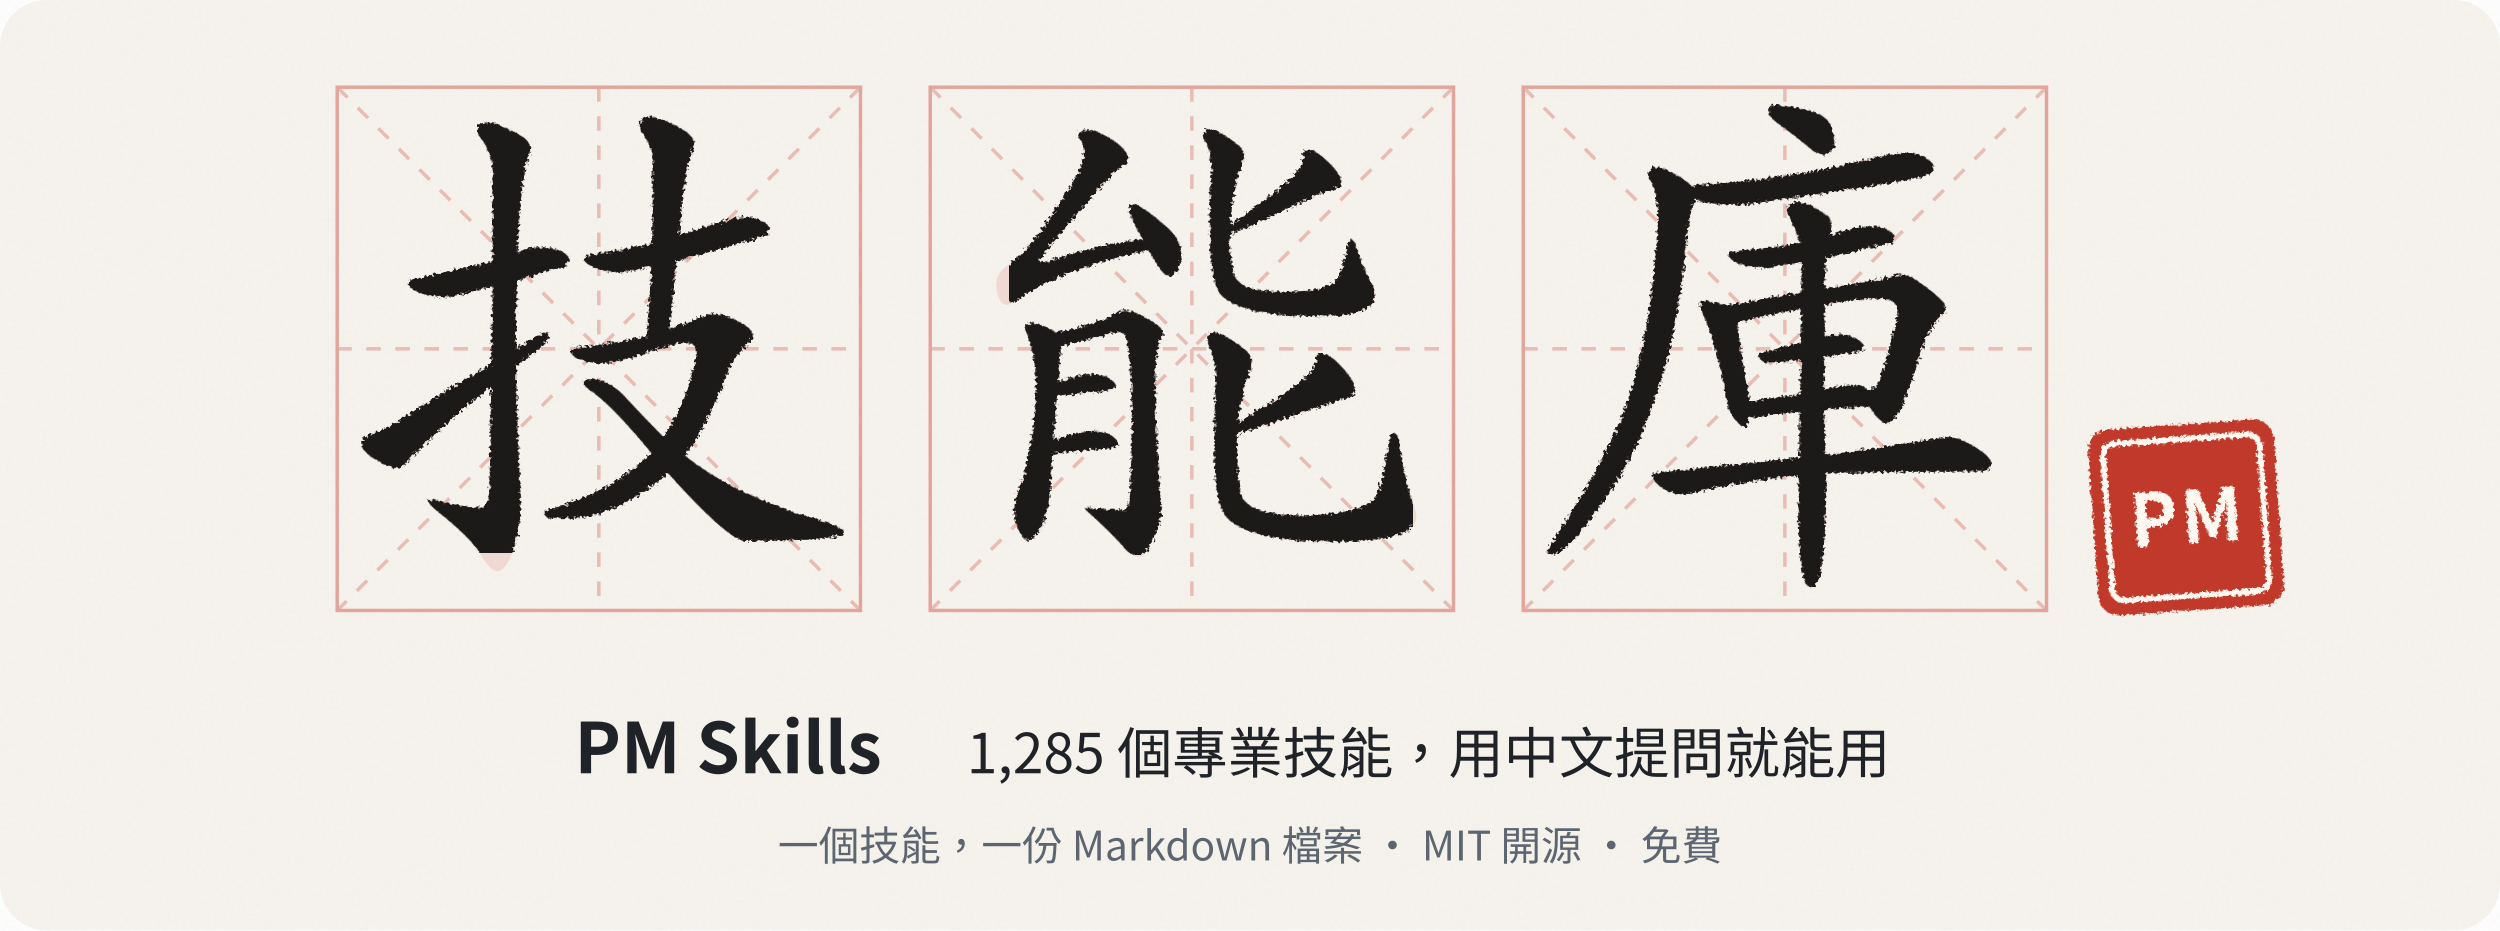
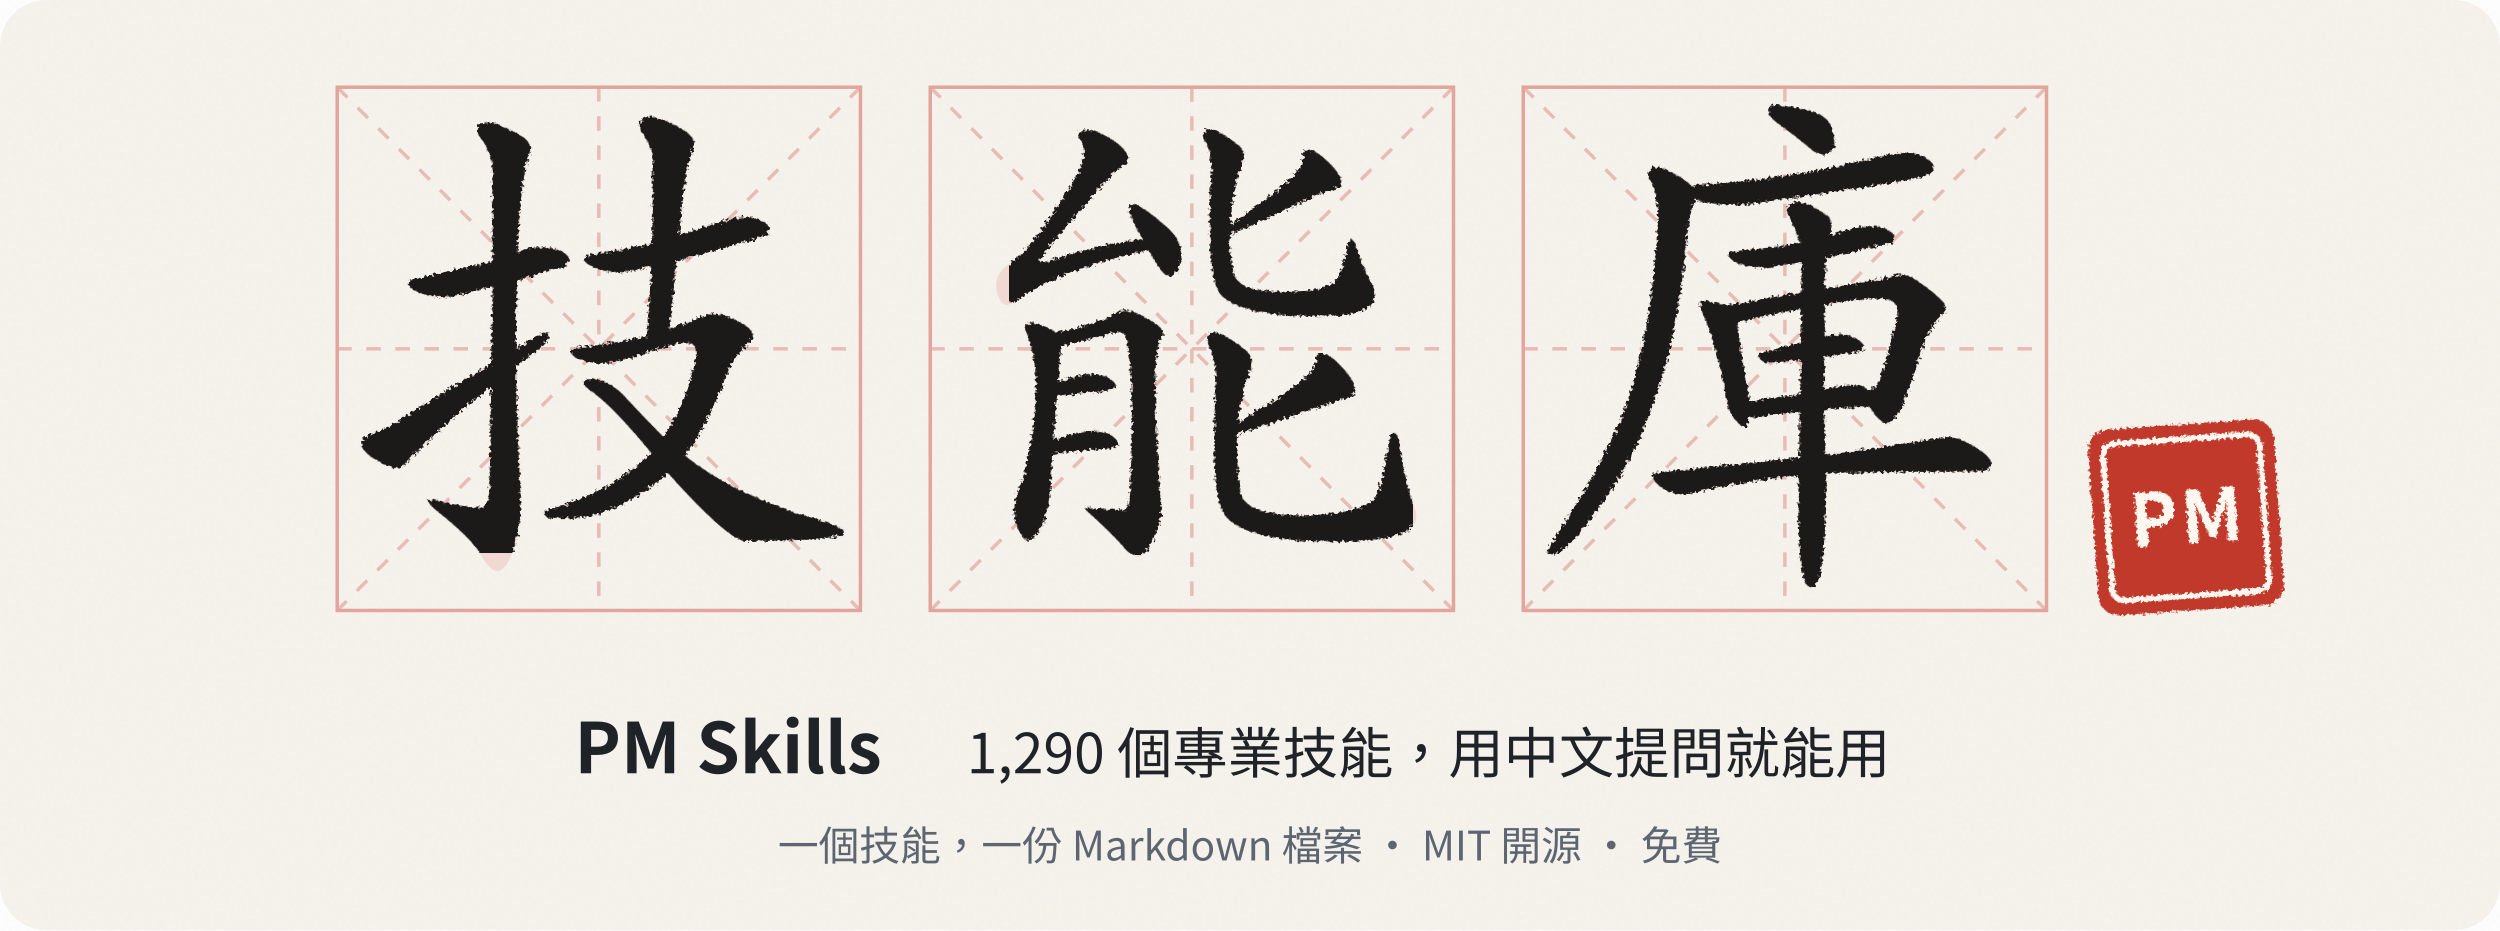
- <svg xmlns="http://www.w3.org/2000/svg" width="860" height="320" viewBox="0 0 860 320" role="img" aria-label="書法動畫：「技能庫」三個字一筆一畫寫出來，最後蓋上 PM 印章。PM Skills，1,285 個專業技能，用中文提問就能用">
+ <svg xmlns="http://www.w3.org/2000/svg" width="860" height="320" viewBox="0 0 860 320" role="img" aria-label="書法動畫：「技能庫」三個字一筆一畫寫出來，最後蓋上 PM 印章。PM Skills，1,290 個專業技能，用中文提問就能用">
  <style>
text{font-family:"PingFang TC","Noto Sans CJK TC","Microsoft JhengHei",sans-serif}
@keyframes k0{0%,2.86%{stroke-dashoffset:302;opacity:0}2.93%{opacity:1}4.00%,91.43%{stroke-dashoffset:0;opacity:1}96.43%,100%{stroke-dashoffset:0;opacity:0}}.k0{animation:k0 14s infinite;stroke-dasharray:298 898;stroke-dashoffset:0}
@keyframes k1{0%,4.43%{stroke-dashoffset:946;opacity:0}4.50%{opacity:1}7.23%,91.43%{stroke-dashoffset:0;opacity:1}96.43%,100%{stroke-dashoffset:0;opacity:0}}.k1{animation:k1 14s infinite;stroke-dasharray:942 1542;stroke-dashoffset:0}
@keyframes k2{0%,7.66%{stroke-dashoffset:420;opacity:0}7.73%{opacity:1}8.90%,91.43%{stroke-dashoffset:0;opacity:1}96.43%,100%{stroke-dashoffset:0;opacity:0}}.k2{animation:k2 14s infinite;stroke-dasharray:416 1016;stroke-dashoffset:0}
@keyframes k3{0%,9.33%{stroke-dashoffset:349;opacity:0}9.40%{opacity:1}10.47%,91.43%{stroke-dashoffset:0;opacity:1}96.43%,100%{stroke-dashoffset:0;opacity:0}}.k3{animation:k3 14s infinite;stroke-dasharray:345 945;stroke-dashoffset:0}
@keyframes k4{0%,10.90%{stroke-dashoffset:436;opacity:0}10.97%{opacity:1}12.18%,91.43%{stroke-dashoffset:0;opacity:1}96.43%,100%{stroke-dashoffset:0;opacity:0}}.k4{animation:k4 14s infinite;stroke-dasharray:432 1032;stroke-dashoffset:0}
@keyframes k5{0%,12.61%{stroke-dashoffset:806;opacity:0}12.68%{opacity:1}15.00%,91.43%{stroke-dashoffset:0;opacity:1}96.43%,100%{stroke-dashoffset:0;opacity:0}}.k5{animation:k5 14s infinite;stroke-dasharray:802 1402;stroke-dashoffset:0}
@keyframes k6{0%,15.43%{stroke-dashoffset:606;opacity:0}15.50%{opacity:1}17.22%,91.43%{stroke-dashoffset:0;opacity:1}96.43%,100%{stroke-dashoffset:0;opacity:0}}.k6{animation:k6 14s infinite;stroke-dasharray:602 1202;stroke-dashoffset:0}
@keyframes k7{0%,19.43%{stroke-dashoffset:570;opacity:0}19.51%{opacity:1}21.12%,91.43%{stroke-dashoffset:0;opacity:1}96.43%,100%{stroke-dashoffset:0;opacity:0}}.k7{animation:k7 14s infinite;stroke-dasharray:566 1166;stroke-dashoffset:0}
@keyframes k8{0%,21.55%{stroke-dashoffset:143;opacity:0}21.62%{opacity:1}22.69%,91.43%{stroke-dashoffset:0;opacity:1}96.43%,100%{stroke-dashoffset:0;opacity:0}}.k8{animation:k8 14s infinite;stroke-dasharray:139 739;stroke-dashoffset:0}
@keyframes k9{0%,23.12%{stroke-dashoffset:422;opacity:0}23.19%{opacity:1}24.36%,91.43%{stroke-dashoffset:0;opacity:1}96.43%,100%{stroke-dashoffset:0;opacity:0}}.k9{animation:k9 14s infinite;stroke-dasharray:418 1018;stroke-dashoffset:0}
@keyframes k10{0%,24.79%{stroke-dashoffset:658;opacity:0}24.86%{opacity:1}26.74%,91.43%{stroke-dashoffset:0;opacity:1}96.43%,100%{stroke-dashoffset:0;opacity:0}}.k10{animation:k10 14s infinite;stroke-dasharray:654 1254;stroke-dashoffset:0}
@keyframes k11{0%,27.17%{stroke-dashoffset:109;opacity:0}27.24%{opacity:1}28.31%,91.43%{stroke-dashoffset:0;opacity:1}96.43%,100%{stroke-dashoffset:0;opacity:0}}.k11{animation:k11 14s infinite;stroke-dasharray:105 705;stroke-dashoffset:0}
@keyframes k12{0%,28.74%{stroke-dashoffset:122;opacity:0}28.81%{opacity:1}29.88%,91.43%{stroke-dashoffset:0;opacity:1}96.43%,100%{stroke-dashoffset:0;opacity:0}}.k12{animation:k12 14s infinite;stroke-dasharray:118 718;stroke-dashoffset:0}
@keyframes k13{0%,30.31%{stroke-dashoffset:250;opacity:0}30.38%{opacity:1}31.45%,91.43%{stroke-dashoffset:0;opacity:1}96.43%,100%{stroke-dashoffset:0;opacity:0}}.k13{animation:k13 14s infinite;stroke-dasharray:246 846;stroke-dashoffset:0}
@keyframes k14{0%,31.88%{stroke-dashoffset:667;opacity:0}31.95%{opacity:1}33.85%,91.43%{stroke-dashoffset:0;opacity:1}96.43%,100%{stroke-dashoffset:0;opacity:0}}.k14{animation:k14 14s infinite;stroke-dasharray:663 1263;stroke-dashoffset:0}
@keyframes k15{0%,34.28%{stroke-dashoffset:252;opacity:0}34.35%{opacity:1}35.43%,91.43%{stroke-dashoffset:0;opacity:1}96.43%,100%{stroke-dashoffset:0;opacity:0}}.k15{animation:k15 14s infinite;stroke-dasharray:248 848;stroke-dashoffset:0}
@keyframes k16{0%,35.85%{stroke-dashoffset:817;opacity:0}35.93%{opacity:1}38.27%,91.43%{stroke-dashoffset:0;opacity:1}96.43%,100%{stroke-dashoffset:0;opacity:0}}.k16{animation:k16 14s infinite;stroke-dasharray:813 1413;stroke-dashoffset:0}
@keyframes k17{0%,40.49%{stroke-dashoffset:128;opacity:0}40.56%{opacity:1}41.63%,91.43%{stroke-dashoffset:0;opacity:1}96.43%,100%{stroke-dashoffset:0;opacity:0}}.k17{animation:k17 14s infinite;stroke-dasharray:124 724;stroke-dashoffset:0}
@keyframes k18{0%,42.06%{stroke-dashoffset:464;opacity:0}42.13%{opacity:1}43.43%,91.43%{stroke-dashoffset:0;opacity:1}96.43%,100%{stroke-dashoffset:0;opacity:0}}.k18{animation:k18 14s infinite;stroke-dasharray:460 1060;stroke-dashoffset:0}
@keyframes k19{0%,43.86%{stroke-dashoffset:810;opacity:0}43.93%{opacity:1}46.26%,91.43%{stroke-dashoffset:0;opacity:1}96.43%,100%{stroke-dashoffset:0;opacity:0}}.k19{animation:k19 14s infinite;stroke-dasharray:806 1406;stroke-dashoffset:0}
@keyframes k20{0%,46.68%{stroke-dashoffset:315;opacity:0}46.76%{opacity:1}47.83%,91.43%{stroke-dashoffset:0;opacity:1}96.43%,100%{stroke-dashoffset:0;opacity:0}}.k20{animation:k20 14s infinite;stroke-dasharray:311 911;stroke-dashoffset:0}
@keyframes k21{0%,48.26%{stroke-dashoffset:245;opacity:0}48.33%{opacity:1}49.40%,91.43%{stroke-dashoffset:0;opacity:1}96.43%,100%{stroke-dashoffset:0;opacity:0}}.k21{animation:k21 14s infinite;stroke-dasharray:241 841;stroke-dashoffset:0}
@keyframes k22{0%,49.83%{stroke-dashoffset:621;opacity:0}49.90%{opacity:1}51.66%,91.43%{stroke-dashoffset:0;opacity:1}96.43%,100%{stroke-dashoffset:0;opacity:0}}.k22{animation:k22 14s infinite;stroke-dasharray:617 1217;stroke-dashoffset:0}
@keyframes k23{0%,52.09%{stroke-dashoffset:194;opacity:0}52.16%{opacity:1}53.24%,91.43%{stroke-dashoffset:0;opacity:1}96.43%,100%{stroke-dashoffset:0;opacity:0}}.k23{animation:k23 14s infinite;stroke-dasharray:190 790;stroke-dashoffset:0}
@keyframes k24{0%,53.66%{stroke-dashoffset:234;opacity:0}53.74%{opacity:1}54.81%,91.43%{stroke-dashoffset:0;opacity:1}96.43%,100%{stroke-dashoffset:0;opacity:0}}.k24{animation:k24 14s infinite;stroke-dasharray:230 830;stroke-dashoffset:0}
@keyframes k25{0%,55.24%{stroke-dashoffset:651;opacity:0}55.31%{opacity:1}57.16%,91.43%{stroke-dashoffset:0;opacity:1}96.43%,100%{stroke-dashoffset:0;opacity:0}}.k25{animation:k25 14s infinite;stroke-dasharray:647 1247;stroke-dashoffset:0}
@keyframes k26{0%,57.59%{stroke-dashoffset:751;opacity:0}57.66%{opacity:1}59.81%,91.43%{stroke-dashoffset:0;opacity:1}96.43%,100%{stroke-dashoffset:0;opacity:0}}.k26{animation:k26 14s infinite;stroke-dasharray:747 1347;stroke-dashoffset:0}
@keyframes seal{0%,63.10%{opacity:0;transform:scale(1.35)}65.60%{opacity:1;transform:scale(.96)}67.03%,91.43%{opacity:1;transform:scale(1)}96.43%,100%{opacity:0;transform:scale(1)}}.seal{animation:seal 14s infinite;transform-box:fill-box;transform-origin:center}
@media (prefers-reduced-motion: reduce){[class]{animation:none!important}}
</style>
  <defs>
    <filter id="brush" x="-5%" y="-5%" width="110%" height="110%">
      <feTurbulence type="fractalNoise" baseFrequency=".9" numOctaves="2" seed="7" result="n" />
      <feDisplacementMap in="SourceGraphic" in2="n" scale="2.2" />
    </filter>
    <filter id="grain">
      <feTurbulence type="fractalNoise" baseFrequency=".75" numOctaves="2" seed="3" />
      <feColorMatrix values="0 0 0 0 .5  0 0 0 0 .45  0 0 0 0 .4  0 0 0 .07 0" />
    </filter>
    <clipPath id="c0">
      <path d="M 352 522 Q 445 549 448 551 Q 457 560 452 568 Q 445 580 414 586 Q 383 590 353 577 L 304 559 Q 163 528 160 526 Q 123 519 150 503 Q 195 479 254 497 Q 276 504 304 510 L 352 522 Z" />
    </clipPath>
    <clipPath id="c1">
      <path d="M 301 315 Q 300 224 298 112 Q 298 87 284 78 Q 280 74 209 87 Q 176 99 179 89 Q 180 82 200 67 Q 263 16 279 -12 Q 298 -46 313 -47 Q 328 -48 342 -13 Q 361 33 359 106 Q 352 230 350 354 L 350 387 Q 349 454 352 522 L 353 577 Q 359 718 374 765 Q 392 795 336 817 Q 302 836 283 829 Q 265 822 281 800 Q 303 772 304 738 Q 305 719 304 559 L 304 510 Q 303 444 301 358 L 301 315 Z" />
    </clipPath>
    <clipPath id="c2">
      <path d="M 301 358 Q 205 303 123 249 Q 87 227 63 220 Q 50 213 47 204 Q 46 194 62 180 Q 83 164 108 156 Q 124 152 135 165 Q 193 228 301 315 L 350 354 Q 365 367 381 378 Q 403 391 412 407 Q 419 422 408 420 Q 395 420 350 387 L 301 358 Z" />
    </clipPath>
    <clipPath id="c3">
      <path d="M 664 560 Q 833 605 840 611 Q 849 620 844 628 Q 837 640 806 646 Q 779 649 669 610 L 616 595 Q 564 583 504 574 Q 467 567 495 551 Q 540 527 604 547 Q 608 548 615 549 L 664 560 Z" />
    </clipPath>
    <clipPath id="c4">
      <path d="M 650 427 Q 657 496 664 560 L 669 610 Q 679 733 698 787 Q 702 797 682 814 Q 646 836 621 841 Q 605 845 596 836 Q 587 829 596 813 Q 618 779 617 755 Q 618 679 616 595 L 615 549 Q 611 485 606 413 C 604 383 647 397 650 427 Z" />
    </clipPath>
    <clipPath id="c5">
      <path d="M 679 180 Q 716 219 765 344 Q 778 375 801 395 Q 822 413 807 427 Q 794 440 759 453 Q 734 462 703 446 Q 678 437 650 427 L 606 413 Q 555 401 479 392 Q 464 391 459 383 Q 455 376 475 367 Q 515 352 568 369 Q 665 400 684 400 Q 709 397 702 371 Q 680 272 638 216 L 614 185 Q 548 113 413 73 Q 397 69 410 59 Q 417 55 462 57 Q 555 64 647 145 L 679 180 Z" />
    </clipPath>
    <clipPath id="c6">
      <path d="M 647 145 Q 761 18 796 12 Q 911 12 957 18 Q 994 22 991 32 Q 988 41 896 67 Q 754 118 682 178 Q 679 179 679 180 L 638 216 Q 604 250 568 289 Q 534 328 501 328 Q 485 329 481 324 Q 480 318 493 308 Q 536 280 614 185 L 647 145 Z" />
    </clipPath>
    <clipPath id="c7">
      <path d="M 415 603 Q 327 591 225 558 Q 209 554 217 566 Q 233 590 282 646 Q 357 733 372 743 Q 381 750 386 757 Q 390 770 371 786 Q 337 813 311 816 Q 298 817 291 811 Q 287 804 295 795 Q 310 774 286 727 Q 208 594 157 555 Q 120 534 132 494 Q 139 473 151 474 Q 157 475 171 484 Q 249 539 400 575 Q 412 578 421 579 Q 422 580 428 580 C 458 585 445 607 415 603 Z" />
    </clipPath>
    <clipPath id="c8">
      <path d="M 428 580 Q 452 535 464 531 Q 473 528 481 537 Q 490 547 491 575 Q 492 596 469 621 Q 412 672 396 671 Q 392 670 389 658 Q 388 652 415 603 L 428 580 Z" />
    </clipPath>
    <clipPath id="c9">
      <path d="M 241 210 Q 244 259 248 296 L 250 322 Q 253 370 256 387 Q 256 391 256 393 C 258 412 258 412 245 420 Q 244 423 240 424 Q 212 439 195 438 Q 182 434 187 423 Q 230 324 181 134 Q 148 64 180 22 Q 186 9 196 14 Q 238 41 238 175 Q 238 179 239 183 L 241 210 Z" />
    </clipPath>
    <clipPath id="c10">
      <path d="M 256 393 Q 262 394 269 397 Q 314 407 359 419 Q 377 423 381 415 Q 402 352 391 105 Q 388 83 382 72 Q 381 72 322 75 Q 303 81 305 72 Q 350 32 376 3 Q 388 -13 402 -18 Q 409 -22 418 -13 Q 454 33 452 81 Q 430 366 450 404 Q 460 420 450 430 Q 431 446 398 460 Q 382 467 368 460 Q 320 433 245 420 C 216 414 227 385 256 393 Z" />
    </clipPath>
    <clipPath id="c11">
      <path d="M 248 296 Q 249 296 254 296 Q 308 303 348 306 Q 369 310 361 321 Q 351 334 329 338 Q 298 342 250 322 C 222 311 218 296 248 296 Z" />
    </clipPath>
    <clipPath id="c12">
      <path d="M 239 183 Q 240 183 245 183 Q 306 190 351 193 Q 373 197 365 209 Q 355 222 331 227 Q 307 231 241 210 C 212 201 209 183 239 183 Z" />
    </clipPath>
    <clipPath id="c13">
      <path d="M 586 611 Q 622 626 744 683 Q 765 693 788 699 Q 810 705 803 723 Q 794 741 773 759 Q 754 777 741 776 Q 728 777 730 764 Q 730 733 658 682 Q 624 657 587 630 C 563 612 558 599 586 611 Z" />
    </clipPath>
    <clipPath id="c14">
      <path d="M 867 511 Q 851 536 835 584 Q 832 597 825 602 Q 818 606 816 587 Q 803 532 794 521 Q 776 500 685 499 Q 637 502 617 510 Q 599 520 596 532 Q 587 556 586 611 L 587 630 Q 593 708 609 744 Q 621 771 603 787 Q 558 821 544 818 Q 531 814 537 797 Q 555 763 549 713 Q 540 530 568 495 Q 583 474 642 461 Q 687 452 759 452 Q 825 452 851 465 Q 879 481 867 511 Z" />
    </clipPath>
    <clipPath id="c15">
      <path d="M 600 221 Q 705 255 812 291 Q 836 295 830 315 Q 823 336 801 357 Q 782 378 768 378 Q 755 381 755 366 Q 752 336 672 286 Q 638 267 603 243 C 578 226 571 212 600 221 Z" />
    </clipPath>
    <clipPath id="c16">
      <path d="M 948 77 Q 930 123 919 201 Q 918 217 910 222 Q 901 226 898 207 Q 882 110 868 94 Q 837 64 726 62 Q 663 63 637 75 Q 613 87 608 103 Q 601 125 600 221 L 603 243 Q 609 307 624 338 Q 637 368 618 385 Q 569 424 552 420 Q 537 414 544 397 Q 563 360 558 304 Q 549 99 575 65 Q 596 32 673 19 Q 728 9 818 11 Q 897 14 930 30 Q 960 46 948 77 Z" />
    </clipPath>
    <clipPath id="c17">
      <path d="M 515 817 Q 539 799 564 778 Q 579 766 594 769 Q 604 770 609 784 Q 612 800 600 828 Q 588 855 506 864 Q 490 867 484 863 Q 480 859 482 846 Q 486 836 515 817 Z" />
    </clipPath>
    <clipPath id="c18">
      <path d="M 337 680 Q 386 665 446 672 Q 776 717 797 731 Q 807 738 802 748 Q 796 761 767 770 Q 736 777 630 748 Q 467 715 340 709 Q 334 709 330 706 C 301 699 308 688 337 680 Z" />
    </clipPath>
    <clipPath id="c19">
      <path d="M 330 706 Q 314 722 286 735 Q 267 747 253 742 Q 240 735 247 720 Q 269 689 262 606 Q 261 597 260 586 Q 245 393 194 258 Q 152 155 56 8 Q 50 1 48 -5 Q 45 -17 56 -15 Q 95 -9 191 141 Q 203 163 215 186 Q 293 345 315 557 Q 324 657 337 680 C 342 696 342 696 330 706 Z" />
    </clipPath>
    <clipPath id="c20">
      <path d="M 593 566 Q 720 596 722 596 Q 729 603 726 610 Q 720 620 696 627 Q 669 633 600 610 L 542 595 Q 484 585 420 580 Q 389 576 411 560 Q 450 539 497 550 Q 519 554 545 558 L 593 566 Z" />
    </clipPath>
    <clipPath id="c21">
      <path d="M 396 473 Q 386 477 364 481 Q 352 484 349 479 Q 342 473 351 457 Q 379 396 396 297 Q 399 267 416 248 Q 434 226 439 241 Q 440 248 442 255 L 442 285 Q 441 295 440 306 Q 422 406 419 439 Q 418 440 420 440 C 421 465 421 465 396 473 Z" />
    </clipPath>
    <clipPath id="c22">
      <path d="M 677 275 Q 690 253 704 245 Q 714 236 732 257 Q 747 279 783 396 Q 793 427 819 452 Q 832 465 822 479 Q 806 498 764 526 Q 743 536 728 532 Q 694 522 645 515 Q 620 511 590 506 L 544 498 Q 525 497 506 492 Q 445 480 396 473 C 366 469 391 433 420 440 Q 469 453 544 466 L 590 474 Q 702 495 724 480 Q 737 470 732 452 Q 705 340 695 322 Q 689 310 673 307 C 659 300 660 300 677 275 Z" />
    </clipPath>
    <clipPath id="c23">
      <path d="M 589 372 Q 622 378 651 381 Q 673 385 665 397 Q 655 410 631 415 Q 615 418 590 412 L 544 400 Q 502 390 467 380 Q 451 377 470 362 Q 476 359 543 366 L 589 372 Z" />
    </clipPath>
    <clipPath id="c24">
      <path d="M 589 269 Q 628 273 677 275 C 706 276 695 286 673 307 Q 672 310 668 312 Q 647 324 589 308 L 542 299 Q 487 292 442 285 C 412 280 412 260 442 255 Q 452 252 464 255 Q 494 261 541 265 L 589 269 Z" />
    </clipPath>
    <clipPath id="c25">
      <path d="M 593 144 Q 636 147 889 148 Q 908 148 914 156 Q 920 168 904 182 Q 853 222 814 214 Q 730 199 591 180 L 540 175 Q 413 162 265 146 Q 244 145 259 127 Q 272 112 291 107 Q 312 101 328 105 Q 424 129 533 139 Q 534 140 539 139 L 593 144 Z" />
    </clipPath>
    <clipPath id="c26">
      <path d="M 539 139 Q 536 -47 554 -73 Q 560 -80 567 -78 Q 583 -68 587 -13 Q 594 66 593 144 L 591 180 Q 590 213 589 269 L 589 308 Q 589 338 589 372 L 590 412 Q 590 442 590 474 L 590 506 Q 590 536 593 566 L 600 610 Q 601 617 603 625 Q 606 643 592 651 Q 561 672 547 674 Q 535 678 520 670 Q 511 663 519 652 Q 540 601 542 595 L 545 558 Q 545 530 544 498 L 544 466 Q 544 435 544 400 L 543 366 Q 542 335 542 299 L 541 265 Q 540 223 540 175 L 539 139 Z" />
    </clipPath>
  </defs>
  <rect width="860" height="320" rx="16" fill="#f7f4ee" />
  <rect width="860" height="320" rx="16" filter="url(#grain)" />
  <g stroke="#e2a59c" fill="none" stroke-width="1.2">
    <rect x="116" y="30" width="180" height="180" />
    <path d="M116 120h180M206 30v180M116 30l180 180M296 30l-180 180" stroke-dasharray="5 5" opacity=".7" />
  </g>
  <g transform="matrix(0.17578 0 0 -0.17578 116 188.20)" fill="#d9534f" opacity=".16">
    <path d="M 352 522 Q 445 549 448 551 Q 457 560 452 568 Q 445 580 414 586 Q 383 590 353 577 L 304 559 Q 163 528 160 526 Q 123 519 150 503 Q 195 479 254 497 Q 276 504 304 510 L 352 522 Z" />
    <path d="M 301 315 Q 300 224 298 112 Q 298 87 284 78 Q 280 74 209 87 Q 176 99 179 89 Q 180 82 200 67 Q 263 16 279 -12 Q 298 -46 313 -47 Q 328 -48 342 -13 Q 361 33 359 106 Q 352 230 350 354 L 350 387 Q 349 454 352 522 L 353 577 Q 359 718 374 765 Q 392 795 336 817 Q 302 836 283 829 Q 265 822 281 800 Q 303 772 304 738 Q 305 719 304 559 L 304 510 Q 303 444 301 358 L 301 315 Z" />
    <path d="M 301 358 Q 205 303 123 249 Q 87 227 63 220 Q 50 213 47 204 Q 46 194 62 180 Q 83 164 108 156 Q 124 152 135 165 Q 193 228 301 315 L 350 354 Q 365 367 381 378 Q 403 391 412 407 Q 419 422 408 420 Q 395 420 350 387 L 301 358 Z" />
    <path d="M 664 560 Q 833 605 840 611 Q 849 620 844 628 Q 837 640 806 646 Q 779 649 669 610 L 616 595 Q 564 583 504 574 Q 467 567 495 551 Q 540 527 604 547 Q 608 548 615 549 L 664 560 Z" />
    <path d="M 650 427 Q 657 496 664 560 L 669 610 Q 679 733 698 787 Q 702 797 682 814 Q 646 836 621 841 Q 605 845 596 836 Q 587 829 596 813 Q 618 779 617 755 Q 618 679 616 595 L 615 549 Q 611 485 606 413 C 604 383 647 397 650 427 Z" />
    <path d="M 679 180 Q 716 219 765 344 Q 778 375 801 395 Q 822 413 807 427 Q 794 440 759 453 Q 734 462 703 446 Q 678 437 650 427 L 606 413 Q 555 401 479 392 Q 464 391 459 383 Q 455 376 475 367 Q 515 352 568 369 Q 665 400 684 400 Q 709 397 702 371 Q 680 272 638 216 L 614 185 Q 548 113 413 73 Q 397 69 410 59 Q 417 55 462 57 Q 555 64 647 145 L 679 180 Z" />
    <path d="M 647 145 Q 761 18 796 12 Q 911 12 957 18 Q 994 22 991 32 Q 988 41 896 67 Q 754 118 682 178 Q 679 179 679 180 L 638 216 Q 604 250 568 289 Q 534 328 501 328 Q 485 329 481 324 Q 480 318 493 308 Q 536 280 614 185 L 647 145 Z" />
  </g>
  <g filter="url(#brush)">
    <g transform="matrix(0.17578 0 0 -0.17578 116 188.20)" fill="none" stroke="#1b1a19" stroke-width="140" stroke-linecap="round" stroke-linejoin="round">
      <path class="k0" clip-path="url(#c0)" d="M152 516L188 511L240 518L393 561L443 560" />
      <path class="k1" clip-path="url(#c1)" d="M289 814L306 806L337 771L325 415L328 97L322 66L305 34L237 61L198 80L196 87L185 87" />
      <path class="k2" clip-path="url(#c2)" d="M60 202L111 197L227 287L406 412" />
      <path class="k3" clip-path="url(#c3)" d="M496 564L533 558L573 563L797 622L833 622" />
      <path class="k4" clip-path="url(#c4)" d="M608 825L654 783L630 443L612 421" />
      <path class="k5" clip-path="url(#c5)" d="M467 381L511 377L555 383L691 420L724 418L747 406L718 308L691 247L634 168L598 136L532 96L452 69L415 65" />
      <path class="k6" clip-path="url(#c6)" d="M486 322L516 310L550 285L673 151L778 70L826 51L986 30" />
    </g>
  </g>
  <g stroke="#e2a59c" fill="none" stroke-width="1.2">
    <rect x="320" y="30" width="180" height="180" />
    <path d="M320 120h180M410 30v180M320 30l180 180M500 30l-180 180" stroke-dasharray="5 5" opacity=".7" />
  </g>
  <g transform="matrix(0.17578 0 0 -0.17578 320 188.20)" fill="#d9534f" opacity=".16">
    <path d="M 415 603 Q 327 591 225 558 Q 209 554 217 566 Q 233 590 282 646 Q 357 733 372 743 Q 381 750 386 757 Q 390 770 371 786 Q 337 813 311 816 Q 298 817 291 811 Q 287 804 295 795 Q 310 774 286 727 Q 208 594 157 555 Q 120 534 132 494 Q 139 473 151 474 Q 157 475 171 484 Q 249 539 400 575 Q 412 578 421 579 Q 422 580 428 580 C 458 585 445 607 415 603 Z" />
    <path d="M 428 580 Q 452 535 464 531 Q 473 528 481 537 Q 490 547 491 575 Q 492 596 469 621 Q 412 672 396 671 Q 392 670 389 658 Q 388 652 415 603 L 428 580 Z" />
    <path d="M 241 210 Q 244 259 248 296 L 250 322 Q 253 370 256 387 Q 256 391 256 393 C 258 412 258 412 245 420 Q 244 423 240 424 Q 212 439 195 438 Q 182 434 187 423 Q 230 324 181 134 Q 148 64 180 22 Q 186 9 196 14 Q 238 41 238 175 Q 238 179 239 183 L 241 210 Z" />
    <path d="M 256 393 Q 262 394 269 397 Q 314 407 359 419 Q 377 423 381 415 Q 402 352 391 105 Q 388 83 382 72 Q 381 72 322 75 Q 303 81 305 72 Q 350 32 376 3 Q 388 -13 402 -18 Q 409 -22 418 -13 Q 454 33 452 81 Q 430 366 450 404 Q 460 420 450 430 Q 431 446 398 460 Q 382 467 368 460 Q 320 433 245 420 C 216 414 227 385 256 393 Z" />
    <path d="M 248 296 Q 249 296 254 296 Q 308 303 348 306 Q 369 310 361 321 Q 351 334 329 338 Q 298 342 250 322 C 222 311 218 296 248 296 Z" />
    <path d="M 239 183 Q 240 183 245 183 Q 306 190 351 193 Q 373 197 365 209 Q 355 222 331 227 Q 307 231 241 210 C 212 201 209 183 239 183 Z" />
    <path d="M 586 611 Q 622 626 744 683 Q 765 693 788 699 Q 810 705 803 723 Q 794 741 773 759 Q 754 777 741 776 Q 728 777 730 764 Q 730 733 658 682 Q 624 657 587 630 C 563 612 558 599 586 611 Z" />
    <path d="M 867 511 Q 851 536 835 584 Q 832 597 825 602 Q 818 606 816 587 Q 803 532 794 521 Q 776 500 685 499 Q 637 502 617 510 Q 599 520 596 532 Q 587 556 586 611 L 587 630 Q 593 708 609 744 Q 621 771 603 787 Q 558 821 544 818 Q 531 814 537 797 Q 555 763 549 713 Q 540 530 568 495 Q 583 474 642 461 Q 687 452 759 452 Q 825 452 851 465 Q 879 481 867 511 Z" />
    <path d="M 600 221 Q 705 255 812 291 Q 836 295 830 315 Q 823 336 801 357 Q 782 378 768 378 Q 755 381 755 366 Q 752 336 672 286 Q 638 267 603 243 C 578 226 571 212 600 221 Z" />
    <path d="M 948 77 Q 930 123 919 201 Q 918 217 910 222 Q 901 226 898 207 Q 882 110 868 94 Q 837 64 726 62 Q 663 63 637 75 Q 613 87 608 103 Q 601 125 600 221 L 603 243 Q 609 307 624 338 Q 637 368 618 385 Q 569 424 552 420 Q 537 414 544 397 Q 563 360 558 304 Q 549 99 575 65 Q 596 32 673 19 Q 728 9 818 11 Q 897 14 930 30 Q 960 46 948 77 Z" />
  </g>
  <g filter="url(#brush)">
    <g transform="matrix(0.17578 0 0 -0.17578 320 188.20)" fill="none" stroke="#1b1a19" stroke-width="140" stroke-linecap="round" stroke-linejoin="round">
      <path class="k7" clip-path="url(#c7)" d="M299 806L320 792L337 762L276 668L205 579L193 539L225 537L312 568L396 588L424 585" />
      <path class="k8" clip-path="url(#c8)" d="M398 662L452 597L468 545" />
      <path class="k9" clip-path="url(#c9)" d="M196 428L223 402L229 332L215 164L191 24" />
      <path class="k10" clip-path="url(#c10)" d="M254 416L264 410L380 441L396 435L417 412L421 92L414 55L401 36L314 70" />
      <path class="k11" clip-path="url(#c11)" d="M251 302L264 312L303 320L352 316" />
      <path class="k12" clip-path="url(#c12)" d="M242 190L256 201L292 207L330 209L355 203" />
      <path class="k13" clip-path="url(#c13)" d="M738 767L752 746L754 725L685 676L598 628L588 616" />
      <path class="k14" clip-path="url(#c14)" d="M547 806L581 761L570 699L565 611L573 537L591 502L621 486L689 476L750 477L803 486L828 499L824 595" />
      <path class="k15" clip-path="url(#c15)" d="M764 369L773 356L777 321L720 287L612 236L607 226" />
      <path class="k16" clip-path="url(#c16)" d="M556 406L593 357L579 264L579 143L593 80L620 58L667 42L760 37L843 44L895 62L905 73L908 214" />
    </g>
  </g>
  <g stroke="#e2a59c" fill="none" stroke-width="1.2">
    <rect x="524" y="30" width="180" height="180" />
    <path d="M524 120h180M614 30v180M524 30l180 180M704 30l-180 180" stroke-dasharray="5 5" opacity=".7" />
  </g>
  <g transform="matrix(0.17578 0 0 -0.17578 524 188.20)" fill="#d9534f" opacity=".16">
    <path d="M 515 817 Q 539 799 564 778 Q 579 766 594 769 Q 604 770 609 784 Q 612 800 600 828 Q 588 855 506 864 Q 490 867 484 863 Q 480 859 482 846 Q 486 836 515 817 Z" />
    <path d="M 337 680 Q 386 665 446 672 Q 776 717 797 731 Q 807 738 802 748 Q 796 761 767 770 Q 736 777 630 748 Q 467 715 340 709 Q 334 709 330 706 C 301 699 308 688 337 680 Z" />
    <path d="M 330 706 Q 314 722 286 735 Q 267 747 253 742 Q 240 735 247 720 Q 269 689 262 606 Q 261 597 260 586 Q 245 393 194 258 Q 152 155 56 8 Q 50 1 48 -5 Q 45 -17 56 -15 Q 95 -9 191 141 Q 203 163 215 186 Q 293 345 315 557 Q 324 657 337 680 C 342 696 342 696 330 706 Z" />
    <path d="M 593 566 Q 720 596 722 596 Q 729 603 726 610 Q 720 620 696 627 Q 669 633 600 610 L 542 595 Q 484 585 420 580 Q 389 576 411 560 Q 450 539 497 550 Q 519 554 545 558 L 593 566 Z" />
    <path d="M 396 473 Q 386 477 364 481 Q 352 484 349 479 Q 342 473 351 457 Q 379 396 396 297 Q 399 267 416 248 Q 434 226 439 241 Q 440 248 442 255 L 442 285 Q 441 295 440 306 Q 422 406 419 439 Q 418 440 420 440 C 421 465 421 465 396 473 Z" />
    <path d="M 677 275 Q 690 253 704 245 Q 714 236 732 257 Q 747 279 783 396 Q 793 427 819 452 Q 832 465 822 479 Q 806 498 764 526 Q 743 536 728 532 Q 694 522 645 515 Q 620 511 590 506 L 544 498 Q 525 497 506 492 Q 445 480 396 473 C 366 469 391 433 420 440 Q 469 453 544 466 L 590 474 Q 702 495 724 480 Q 737 470 732 452 Q 705 340 695 322 Q 689 310 673 307 C 659 300 660 300 677 275 Z" />
    <path d="M 589 372 Q 622 378 651 381 Q 673 385 665 397 Q 655 410 631 415 Q 615 418 590 412 L 544 400 Q 502 390 467 380 Q 451 377 470 362 Q 476 359 543 366 L 589 372 Z" />
    <path d="M 589 269 Q 628 273 677 275 C 706 276 695 286 673 307 Q 672 310 668 312 Q 647 324 589 308 L 542 299 Q 487 292 442 285 C 412 280 412 260 442 255 Q 452 252 464 255 Q 494 261 541 265 L 589 269 Z" />
    <path d="M 593 144 Q 636 147 889 148 Q 908 148 914 156 Q 920 168 904 182 Q 853 222 814 214 Q 730 199 591 180 L 540 175 Q 413 162 265 146 Q 244 145 259 127 Q 272 112 291 107 Q 312 101 328 105 Q 424 129 533 139 Q 534 140 539 139 L 593 144 Z" />
    <path d="M 539 139 Q 536 -47 554 -73 Q 560 -80 567 -78 Q 583 -68 587 -13 Q 594 66 593 144 L 591 180 Q 590 213 589 269 L 589 308 Q 589 338 589 372 L 590 412 Q 590 442 590 474 L 590 506 Q 590 536 593 566 L 600 610 Q 601 617 603 625 Q 606 643 592 651 Q 561 672 547 674 Q 535 678 520 670 Q 511 663 519 652 Q 540 601 542 595 L 545 558 Q 545 530 544 498 L 544 466 Q 544 435 544 400 L 543 366 Q 542 335 542 299 L 541 265 Q 540 223 540 175 L 539 139 Z" />
  </g>
  <g filter="url(#brush)">
    <g transform="matrix(0.17578 0 0 -0.17578 524 188.20)" fill="none" stroke="#1b1a19" stroke-width="140" stroke-linecap="round" stroke-linejoin="round">
      <path class="k17" clip-path="url(#c17)" d="M490 857L567 817L590 788" />
      <path class="k18" clip-path="url(#c18)" d="M337 701L361 692L457 694L745 745L791 742" />
      <path class="k19" clip-path="url(#c19)" d="M259 729L289 699L298 680L280 502L254 365L224 267L191 191L117 66L57 -6" />
      <path class="k20" clip-path="url(#c20)" d="M413 571L473 565L602 587L673 607L719 604" />
      <path class="k21" clip-path="url(#c21)" d="M358 471L377 455L392 431L428 247" />
      <path class="k22" clip-path="url(#c22)" d="M404 470L427 460L686 505L747 501L775 466L733 335L710 287L682 303" />
      <path class="k23" clip-path="url(#c23)" d="M468 371L530 378L601 395L634 397L655 391" />
      <path class="k24" clip-path="url(#c24)" d="M448 263L492 277L637 295L649 295L669 279" />
      <path class="k25" clip-path="url(#c25)" d="M262 136L312 127L462 150L814 181L866 176L903 163" />
      <path class="k26" clip-path="url(#c26)" d="M527 661L561 633L570 607L563 -68" />
    </g>
  </g>
  <g transform="rotate(-4 752 178)">
    <g class="seal" filter="url(#brush)">
      <rect x="720" y="146" width="64" height="64" rx="7" fill="#c0392b" />
      <rect x="725" y="151" width="54" height="54" rx="4" fill="none" stroke="#fff8f0" stroke-width="2" />
      <text x="752" y="187" text-anchor="middle" font-size="25" font-weight="700" font-family="&quot;Songti SC&quot;,&quot;STSong&quot;,&quot;Noto Serif CJK SC&quot;,serif" fill="#fff8f0" letter-spacing="1">PM</text>
    </g>
  </g>
  <text x="197.6" y="266" font-size="24" font-weight="700" fill="#1f2328" font-family="-apple-system,&quot;Segoe UI&quot;,&quot;PingFang TC&quot;,&quot;Noto Sans CJK TC&quot;,&quot;Microsoft JhengHei&quot;,sans-serif">PM Skills</text>
-   <text x="332.56" y="266" font-size="19" fill="#1f2328">1,285 個專業技能，用中文提問就能用</text>
+   <text x="332.56" y="266" font-size="19" fill="#1f2328">1,290 個專業技能，用中文提問就能用</text>
  <text x="430" y="296" text-anchor="middle" font-size="14" fill="#5d6670">一個技能，一份 Markdown 檔案 · MIT 開源 · 免費</text>
</svg>
